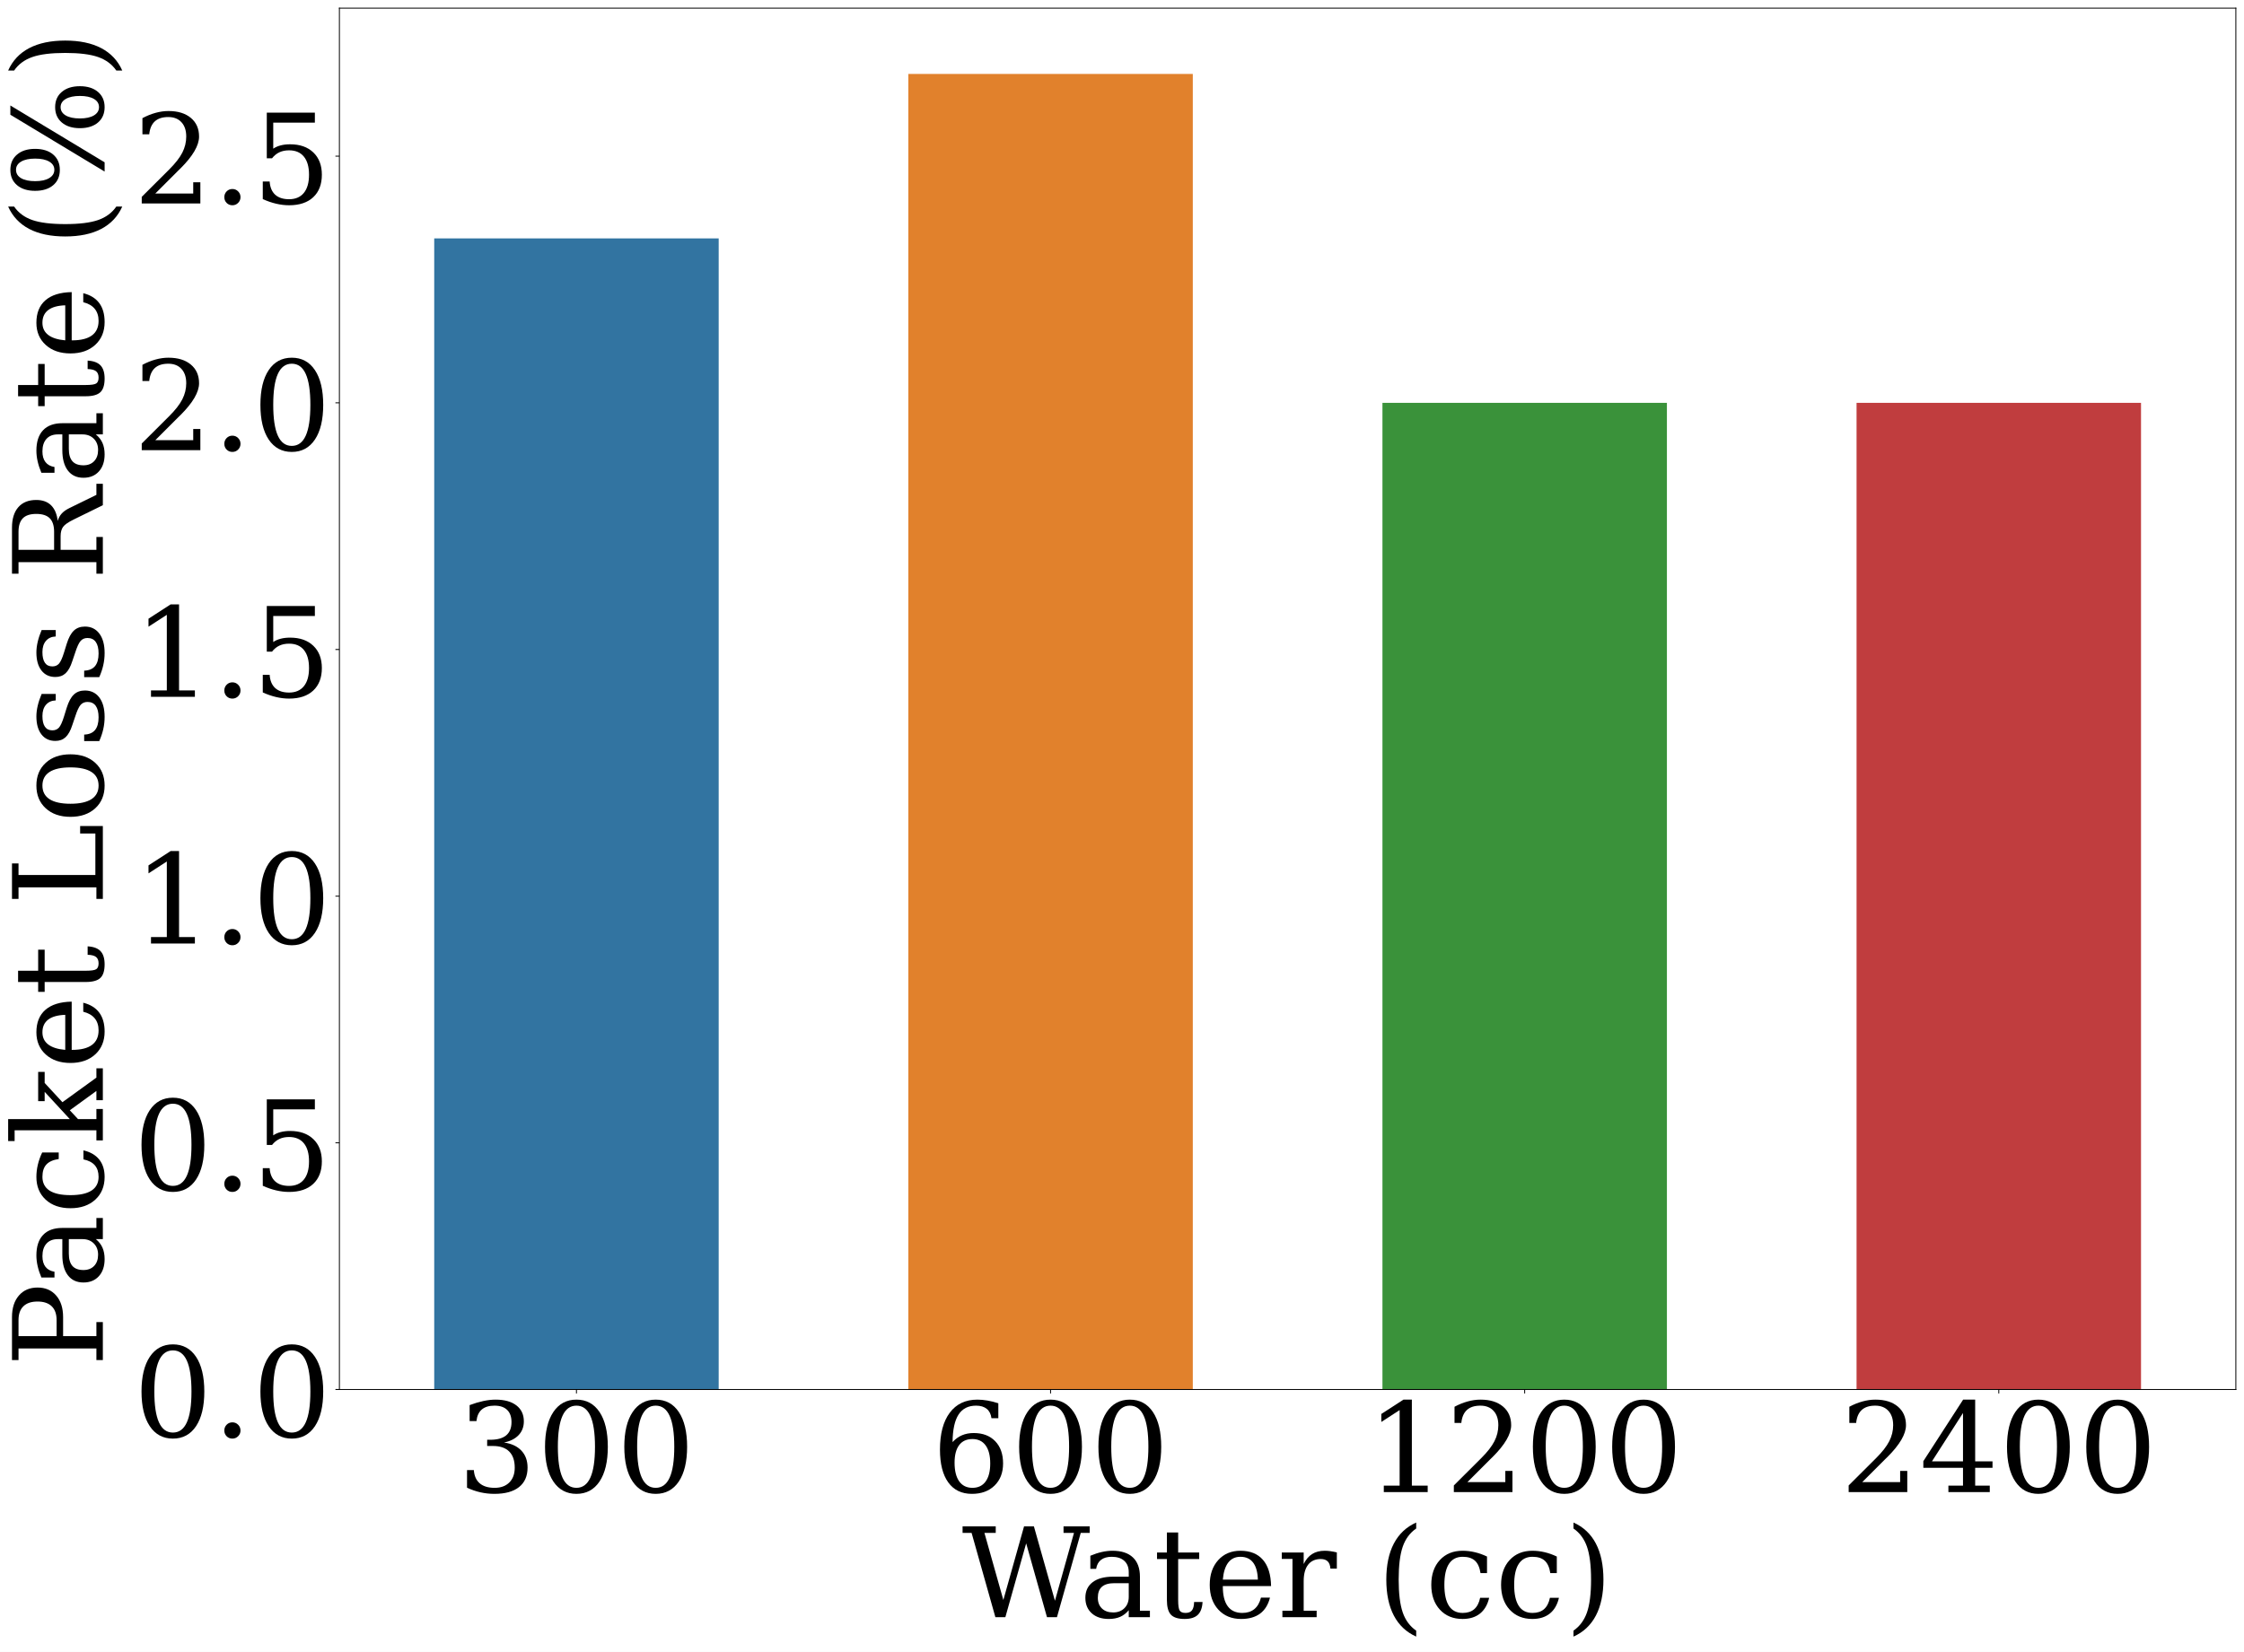
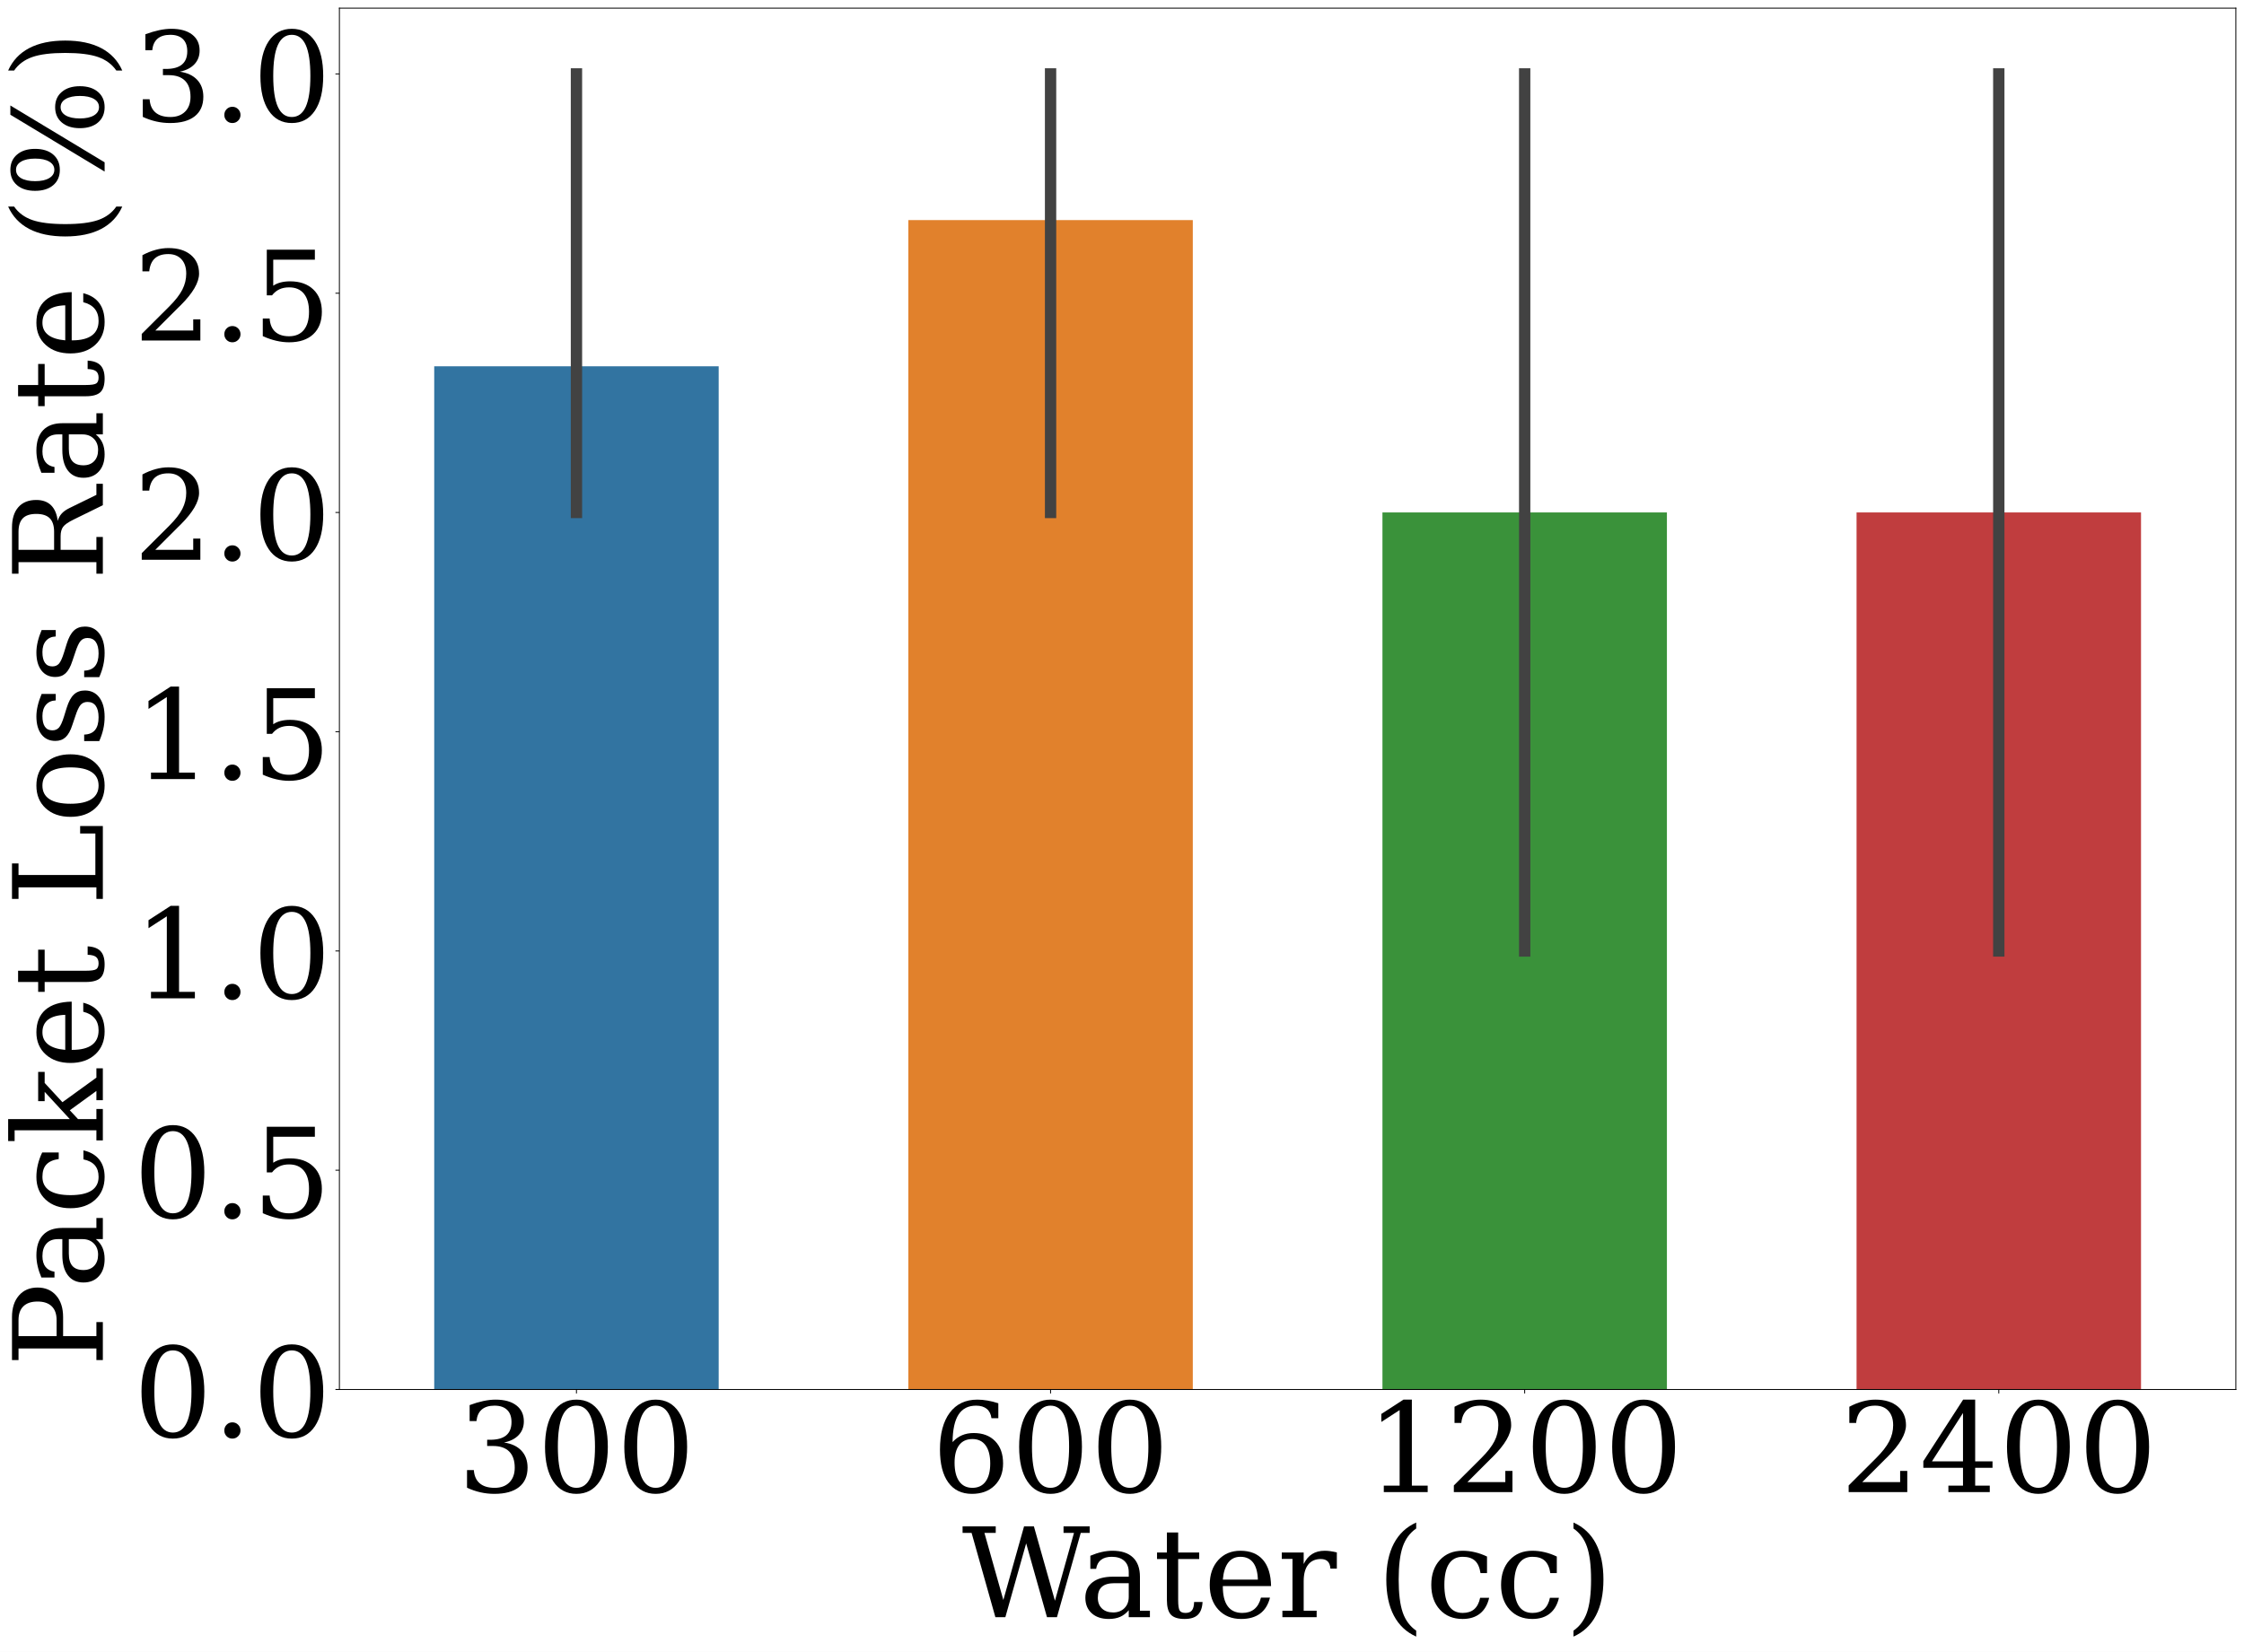
<svg xmlns="http://www.w3.org/2000/svg" xmlns:xlink="http://www.w3.org/1999/xlink" width="1980.794pt" height="1457.999pt" viewBox="0 0 1980.794 1457.999" version="1.1">
  <defs>
    <style type="text/css">*{stroke-linejoin: round; stroke-linecap: butt}</style>
  </defs>
  <g id="figure_1">
    <g id="patch_1">
      <path d="M 0 1457.999  L 1980.794 1457.999  L 1980.794 0  L 0 0  z " style="fill: #ffffff; stroke: #ffffff; stroke-linejoin: miter" />
    </g>
    <g id="axes_1">
      <g id="patch_2">
        <path d="M 299.594 1226.88  L 1973.594 1226.88  L 1973.594 7.2  L 299.594 7.2  z " style="fill: #ffffff" />
      </g>
      <g id="patch_3">
-         <path d="M 383.294 1226.88  L 634.394 1226.88  L 634.394 210.48  L 383.294 210.48  z " clip-path="url(#pc495e01b02)" style="fill: #3274a1" />
+         <path d="M 383.294 1226.88  L 634.394 1226.88  L 634.394 323.413  L 383.294 323.413  z " clip-path="url(#p77068e3b8b)" style="fill: #3274a1" />
      </g>
      <g id="patch_4">
-         <path d="M 801.794 1226.88  L 1052.894 1226.88  L 1052.894 65.28  L 801.794 65.28  z " clip-path="url(#pc495e01b02)" style="fill: #e1812c" />
+         <path d="M 801.794 1226.88  L 1052.894 1226.88  L 1052.894 194.347  L 801.794 194.347  z " clip-path="url(#p77068e3b8b)" style="fill: #e1812c" />
      </g>
      <g id="patch_5">
-         <path d="M 1220.294 1226.88  L 1471.394 1226.88  L 1471.394 355.68  L 1220.294 355.68  z " clip-path="url(#pc495e01b02)" style="fill: #3a923a" />
+         <path d="M 1220.294 1226.88  L 1471.394 1226.88  L 1471.394 452.48  L 1220.294 452.48  z " clip-path="url(#p77068e3b8b)" style="fill: #3a923a" />
      </g>
      <g id="patch_6">
-         <path d="M 1638.794 1226.88  L 1889.894 1226.88  L 1889.894 355.68  L 1638.794 355.68  z " clip-path="url(#pc495e01b02)" style="fill: #c03d3e" />
+         <path d="M 1638.794 1226.88  L 1889.894 1226.88  L 1889.894 452.48  L 1638.794 452.48  z " clip-path="url(#p77068e3b8b)" style="fill: #c03d3e" />
      </g>
      <g id="matplotlib.axis_1">
        <g id="xtick_1">
          <g id="line2d_1">
            <defs>
-               <path id="m1edcc79d58" d="M 0 0  L 0 3.5  " style="stroke: #000000; stroke-width: 0.8" />
+               <path id="mae6fd7e2e4" d="M 0 0  L 0 3.5  " style="stroke: #000000; stroke-width: 0.8" />
            </defs>
            <g>
-               <use xlink:href="#m1edcc79d58" x="508.844" y="1226.88" style="stroke: #000000; stroke-width: 0.8" />
+               <use xlink:href="#mae6fd7e2e4" x="508.844" y="1226.88" style="stroke: #000000; stroke-width: 0.8" />
            </g>
          </g>
          <g id="text_1">
            <g transform="translate(403.8625 1317.463) scale(1.1 -1.1)">
              <defs>
                <path id="DejaVuSerif-33" d="M 622 4469  Q 988 4606 1323 4678  Q 1659 4750 1953 4750  Q 2638 4750 3022 4454  Q 3406 4159 3406 3634  Q 3406 3213 3140 2930  Q 2875 2647 2388 2547  Q 2963 2466 3280 2130  Q 3597 1794 3597 1259  Q 3597 606 3158 257  Q 2719 -91 1894 -91  Q 1528 -91 1179 -12  Q 831 66 488 225  L 488 1131  L 838 1131  Q 869 681 1141 450  Q 1413 219 1906 219  Q 2384 219 2661 495  Q 2938 772 2938 1253  Q 2938 1803 2653 2086  Q 2369 2369 1819 2369  L 1522 2369  L 1522 2688  L 1678 2688  Q 2225 2688 2498 2914  Q 2772 3141 2772 3597  Q 2772 4006 2547 4223  Q 2322 4441 1900 4441  Q 1478 4441 1245 4241  Q 1013 4041 972 3647  L 622 3647  L 622 4469  z " transform="scale(0.015625)" />
                <path id="DejaVuSerif-30" d="M 2034 219  Q 2513 219 2750 744  Q 2988 1269 2988 2328  Q 2988 3391 2750 3916  Q 2513 4441 2034 4441  Q 1556 4441 1318 3916  Q 1081 3391 1081 2328  Q 1081 1269 1318 744  Q 1556 219 2034 219  z M 2034 -91  Q 1275 -91 848 546  Q 422 1184 422 2328  Q 422 3475 848 4112  Q 1275 4750 2034 4750  Q 2797 4750 3222 4112  Q 3647 3475 3647 2328  Q 3647 1184 3222 546  Q 2797 -91 2034 -91  z " transform="scale(0.015625)" />
              </defs>
              <use xlink:href="#DejaVuSerif-33" />
              <use xlink:href="#DejaVuSerif-30" x="63.623" />
              <use xlink:href="#DejaVuSerif-30" x="127.246" />
            </g>
          </g>
        </g>
        <g id="xtick_2">
          <g id="line2d_2">
            <g>
-               <use xlink:href="#m1edcc79d58" x="927.344" y="1226.88" style="stroke: #000000; stroke-width: 0.8" />
+               <use xlink:href="#mae6fd7e2e4" x="927.344" y="1226.88" style="stroke: #000000; stroke-width: 0.8" />
            </g>
          </g>
          <g id="text_2">
            <g transform="translate(822.3625 1317.463) scale(1.1 -1.1)">
              <defs>
                <path id="DejaVuSerif-36" d="M 2094 219  Q 2534 219 2771 542  Q 3009 866 3009 1472  Q 3009 2078 2771 2401  Q 2534 2725 2094 2725  Q 1647 2725 1412 2412  Q 1178 2100 1178 1509  Q 1178 888 1415 553  Q 1653 219 2094 219  z M 1075 2569  Q 1288 2803 1556 2918  Q 1825 3034 2163 3034  Q 2859 3034 3264 2615  Q 3669 2197 3669 1472  Q 3669 763 3233 336  Q 2797 -91 2069 -91  Q 1278 -91 853 498  Q 428 1088 428 2181  Q 428 3406 931 4078  Q 1434 4750 2350 4750  Q 2597 4750 2869 4703  Q 3141 4656 3425 4563  L 3425 3794  L 3072 3794  Q 3034 4109 2831 4275  Q 2628 4441 2284 4441  Q 1678 4441 1381 3981  Q 1084 3522 1075 2569  z " transform="scale(0.015625)" />
              </defs>
              <use xlink:href="#DejaVuSerif-36" />
              <use xlink:href="#DejaVuSerif-30" x="63.623" />
              <use xlink:href="#DejaVuSerif-30" x="127.246" />
            </g>
          </g>
        </g>
        <g id="xtick_3">
          <g id="line2d_3">
            <g>
-               <use xlink:href="#m1edcc79d58" x="1345.844" y="1226.88" style="stroke: #000000; stroke-width: 0.8" />
+               <use xlink:href="#mae6fd7e2e4" x="1345.844" y="1226.88" style="stroke: #000000; stroke-width: 0.8" />
            </g>
          </g>
          <g id="text_3">
            <g transform="translate(1205.869 1317.463) scale(1.1 -1.1)">
              <defs>
                <path id="DejaVuSerif-31" d="M 909 0  L 909 331  L 1722 331  L 1722 4213  L 781 3603  L 781 4013  L 1919 4750  L 2350 4750  L 2350 331  L 3163 331  L 3163 0  L 909 0  z " transform="scale(0.015625)" />
                <path id="DejaVuSerif-32" d="M 819 3553  L 469 3553  L 469 4384  Q 803 4563 1142 4656  Q 1481 4750 1806 4750  Q 2534 4750 2956 4397  Q 3378 4044 3378 3438  Q 3378 2753 2422 1800  Q 2347 1728 2309 1691  L 1131 513  L 3078 513  L 3078 1088  L 3444 1088  L 3444 0  L 434 0  L 434 341  L 1850 1753  Q 2319 2222 2519 2614  Q 2719 3006 2719 3438  Q 2719 3909 2473 4175  Q 2228 4441 1797 4441  Q 1350 4441 1106 4219  Q 863 3997 819 3553  z " transform="scale(0.015625)" />
              </defs>
              <use xlink:href="#DejaVuSerif-31" />
              <use xlink:href="#DejaVuSerif-32" x="63.623" />
              <use xlink:href="#DejaVuSerif-30" x="127.246" />
              <use xlink:href="#DejaVuSerif-30" x="190.869" />
            </g>
          </g>
        </g>
        <g id="xtick_4">
          <g id="line2d_4">
            <g>
-               <use xlink:href="#m1edcc79d58" x="1764.344" y="1226.88" style="stroke: #000000; stroke-width: 0.8" />
+               <use xlink:href="#mae6fd7e2e4" x="1764.344" y="1226.88" style="stroke: #000000; stroke-width: 0.8" />
            </g>
          </g>
          <g id="text_4">
            <g transform="translate(1624.369 1317.463) scale(1.1 -1.1)">
              <defs>
                <path id="DejaVuSerif-34" d="M 2234 1581  L 2234 4063  L 641 1581  L 2234 1581  z M 3609 0  L 1484 0  L 1484 331  L 2234 331  L 2234 1247  L 197 1247  L 197 1588  L 2241 4750  L 2859 4750  L 2859 1581  L 3750 1581  L 3750 1247  L 2859 1247  L 2859 331  L 3609 331  L 3609 0  z " transform="scale(0.015625)" />
              </defs>
              <use xlink:href="#DejaVuSerif-32" />
              <use xlink:href="#DejaVuSerif-34" x="63.623" />
              <use xlink:href="#DejaVuSerif-30" x="127.246" />
              <use xlink:href="#DejaVuSerif-30" x="190.869" />
            </g>
          </g>
        </g>
        <g id="text_5">
          <g transform="translate(849.1414 1427.922) scale(1.1 -1.1)">
            <defs>
              <path id="DejaVuSerif-57" d="M 4878 0  L 4366 0  L 3297 3794  L 2228 0  L 1716 0  L 494 4331  L 31 4331  L 31 4666  L 1734 4666  L 1734 4331  L 1153 4331  L 2125 884  L 3188 4666  L 3694 4666  L 4775 844  L 5753 4331  L 5216 4331  L 5216 4666  L 6559 4666  L 6559 4331  L 6100 4331  L 4878 0  z " transform="scale(0.015625)" />
              <path id="DejaVuSerif-61" d="M 2547 1044  L 2547 1747  L 1806 1747  Q 1378 1747 1168 1562  Q 959 1378 959 997  Q 959 650 1171 447  Q 1384 244 1747 244  Q 2106 244 2326 466  Q 2547 688 2547 1044  z M 3122 2075  L 3122 331  L 3634 331  L 3634 0  L 2547 0  L 2547 359  Q 2356 128 2106 18  Q 1856 -91 1522 -91  Q 969 -91 644 203  Q 319 497 319 997  Q 319 1513 691 1797  Q 1063 2081 1741 2081  L 2547 2081  L 2547 2309  Q 2547 2688 2317 2895  Q 2088 3103 1672 3103  Q 1328 3103 1125 2947  Q 922 2791 872 2484  L 575 2484  L 575 3156  Q 875 3284 1158 3348  Q 1441 3413 1709 3413  Q 2400 3413 2761 3070  Q 3122 2728 3122 2075  z " transform="scale(0.015625)" />
              <path id="DejaVuSerif-74" d="M 691 2988  L 184 2988  L 184 3322  L 691 3322  L 691 4353  L 1269 4353  L 1269 3322  L 2350 3322  L 2350 2988  L 1269 2988  L 1269 878  Q 1269 456 1350 337  Q 1431 219 1650 219  Q 1875 219 1978 351  Q 2081 484 2088 781  L 2522 781  Q 2497 328 2275 118  Q 2053 -91 1600 -91  Q 1103 -91 897 129  Q 691 350 691 878  L 691 2988  z " transform="scale(0.015625)" />
              <path id="DejaVuSerif-65" d="M 3469 1600  L 991 1600  L 991 1575  Q 991 903 1244 561  Q 1497 219 1991 219  Q 2369 219 2611 417  Q 2853 616 2950 1006  L 3413 1006  Q 3275 459 2904 184  Q 2534 -91 1931 -91  Q 1203 -91 761 389  Q 319 869 319 1663  Q 319 2450 753 2931  Q 1188 3413 1894 3413  Q 2647 3413 3050 2948  Q 3453 2484 3469 1600  z M 2791 1931  Q 2772 2513 2545 2808  Q 2319 3103 1894 3103  Q 1497 3103 1269 2806  Q 1041 2509 991 1931  L 2791 1931  z " transform="scale(0.015625)" />
              <path id="DejaVuSerif-72" d="M 3059 3328  L 3059 2497  L 2728 2497  Q 2713 2744 2591 2866  Q 2469 2988 2234 2988  Q 1809 2988 1582 2694  Q 1356 2400 1356 1850  L 1356 331  L 2022 331  L 2022 0  L 263 0  L 263 331  L 781 331  L 781 2994  L 231 2994  L 231 3322  L 1356 3322  L 1356 2731  Q 1525 3078 1790 3245  Q 2056 3413 2438 3413  Q 2578 3413 2733 3391  Q 2888 3369 3059 3328  z " transform="scale(0.015625)" />
              <path id="DejaVuSerif-20" transform="scale(0.015625)" />
              <path id="DejaVuSerif-28" d="M 2041 -997  Q 1281 -656 893 83  Q 506 822 506 1931  Q 506 3044 893 3783  Q 1281 4522 2041 4863  L 2041 4556  Q 1559 4225 1350 3623  Q 1141 3022 1141 1931  Q 1141 844 1350 242  Q 1559 -359 2041 -691  L 2041 -997  z " transform="scale(0.015625)" />
              <path id="DejaVuSerif-63" d="M 3291 997  Q 3169 466 2822 187  Q 2475 -91 1925 -91  Q 1200 -91 759 389  Q 319 869 319 1663  Q 319 2459 759 2936  Q 1200 3413 1925 3413  Q 2241 3413 2553 3339  Q 2866 3266 3181 3116  L 3181 2266  L 2847 2266  Q 2781 2703 2561 2903  Q 2341 3103 1931 3103  Q 1466 3103 1228 2742  Q 991 2381 991 1663  Q 991 944 1227 581  Q 1463 219 1931 219  Q 2303 219 2525 412  Q 2747 606 2828 997  L 3291 997  z " transform="scale(0.015625)" />
              <path id="DejaVuSerif-29" d="M 453 -997  L 453 -691  Q 934 -359 1145 242  Q 1356 844 1356 1931  Q 1356 3022 1145 3623  Q 934 4225 453 4556  L 453 4863  Q 1216 4522 1603 3783  Q 1991 3044 1991 1931  Q 1991 822 1603 83  Q 1216 -656 453 -997  z " transform="scale(0.015625)" />
            </defs>
            <use xlink:href="#DejaVuSerif-57" />
            <use xlink:href="#DejaVuSerif-61" x="94.033" />
            <use xlink:href="#DejaVuSerif-74" x="153.652" />
            <use xlink:href="#DejaVuSerif-65" x="193.838" />
            <use xlink:href="#DejaVuSerif-72" x="253.018" />
            <use xlink:href="#DejaVuSerif-20" x="300.82" />
            <use xlink:href="#DejaVuSerif-28" x="332.607" />
            <use xlink:href="#DejaVuSerif-63" x="371.621" />
            <use xlink:href="#DejaVuSerif-63" x="427.627" />
            <use xlink:href="#DejaVuSerif-29" x="483.633" />
          </g>
        </g>
      </g>
      <g id="matplotlib.axis_2">
        <g id="ytick_1">
          <g id="line2d_5">
            <defs>
-               <path id="m234f10d3a0" d="M 0 0  L -3.5 0  " style="stroke: #000000; stroke-width: 0.8" />
+               <path id="m047c6ff7c5" d="M 0 0  L -3.5 0  " style="stroke: #000000; stroke-width: 0.8" />
            </defs>
            <g>
-               <use xlink:href="#m234f10d3a0" x="299.594" y="1226.88" style="stroke: #000000; stroke-width: 0.8" />
+               <use xlink:href="#m047c6ff7c5" x="299.594" y="1226.88" style="stroke: #000000; stroke-width: 0.8" />
            </g>
          </g>
          <g id="text_6">
            <g transform="translate(117.6594 1268.671) scale(1.1 -1.1)">
              <defs>
                <path id="DejaVuSerif-2e" d="M 603 325  Q 603 500 722 622  Q 841 744 1019 744  Q 1191 744 1312 622  Q 1434 500 1434 325  Q 1434 153 1312 31  Q 1191 -91 1019 -91  Q 841 -91 722 29  Q 603 150 603 325  z " transform="scale(0.015625)" />
              </defs>
              <use xlink:href="#DejaVuSerif-30" />
              <use xlink:href="#DejaVuSerif-2e" x="63.623" />
              <use xlink:href="#DejaVuSerif-30" x="95.41" />
            </g>
          </g>
        </g>
        <g id="ytick_2">
          <g id="line2d_6">
            <g>
-               <use xlink:href="#m234f10d3a0" x="299.594" y="1009.08" style="stroke: #000000; stroke-width: 0.8" />
+               <use xlink:href="#m047c6ff7c5" x="299.594" y="1033.28" style="stroke: #000000; stroke-width: 0.8" />
            </g>
          </g>
          <g id="text_7">
-             <g transform="translate(117.6594 1050.871) scale(1.1 -1.1)">
+             <g transform="translate(117.6594 1075.071) scale(1.1 -1.1)">
              <defs>
                <path id="DejaVuSerif-35" d="M 3219 4666  L 3219 4153  L 1081 4153  L 1081 2816  Q 1244 2928 1461 2984  Q 1678 3041 1947 3041  Q 2703 3041 3140 2622  Q 3578 2203 3578 1478  Q 3578 738 3136 323  Q 2694 -91 1894 -91  Q 1572 -91 1234 -12  Q 897 66 544 225  L 544 1131  L 897 1131  Q 925 688 1179 453  Q 1434 219 1894 219  Q 2388 219 2653 544  Q 2919 869 2919 1478  Q 2919 2084 2655 2407  Q 2391 2731 1894 2731  Q 1613 2731 1398 2631  Q 1184 2531 1019 2322  L 750 2322  L 750 4666  L 3219 4666  z " transform="scale(0.015625)" />
              </defs>
              <use xlink:href="#DejaVuSerif-30" />
              <use xlink:href="#DejaVuSerif-2e" x="63.623" />
              <use xlink:href="#DejaVuSerif-35" x="95.41" />
            </g>
          </g>
        </g>
        <g id="ytick_3">
          <g id="line2d_7">
            <g>
-               <use xlink:href="#m234f10d3a0" x="299.594" y="791.28" style="stroke: #000000; stroke-width: 0.8" />
+               <use xlink:href="#m047c6ff7c5" x="299.594" y="839.68" style="stroke: #000000; stroke-width: 0.8" />
            </g>
          </g>
          <g id="text_8">
-             <g transform="translate(117.6594 833.0714) scale(1.1 -1.1)">
+             <g transform="translate(117.6594 881.4714) scale(1.1 -1.1)">
              <use xlink:href="#DejaVuSerif-31" />
              <use xlink:href="#DejaVuSerif-2e" x="63.623" />
              <use xlink:href="#DejaVuSerif-30" x="95.41" />
            </g>
          </g>
        </g>
        <g id="ytick_4">
          <g id="line2d_8">
            <g>
-               <use xlink:href="#m234f10d3a0" x="299.594" y="573.48" style="stroke: #000000; stroke-width: 0.8" />
+               <use xlink:href="#m047c6ff7c5" x="299.594" y="646.08" style="stroke: #000000; stroke-width: 0.8" />
            </g>
          </g>
          <g id="text_9">
-             <g transform="translate(117.6594 615.2714) scale(1.1 -1.1)">
+             <g transform="translate(117.6594 687.8714) scale(1.1 -1.1)">
              <use xlink:href="#DejaVuSerif-31" />
              <use xlink:href="#DejaVuSerif-2e" x="63.623" />
              <use xlink:href="#DejaVuSerif-35" x="95.41" />
            </g>
          </g>
        </g>
        <g id="ytick_5">
          <g id="line2d_9">
            <g>
-               <use xlink:href="#m234f10d3a0" x="299.594" y="355.68" style="stroke: #000000; stroke-width: 0.8" />
+               <use xlink:href="#m047c6ff7c5" x="299.594" y="452.48" style="stroke: #000000; stroke-width: 0.8" />
            </g>
          </g>
          <g id="text_10">
-             <g transform="translate(117.6594 397.4714) scale(1.1 -1.1)">
+             <g transform="translate(117.6594 494.2714) scale(1.1 -1.1)">
              <use xlink:href="#DejaVuSerif-32" />
              <use xlink:href="#DejaVuSerif-2e" x="63.623" />
              <use xlink:href="#DejaVuSerif-30" x="95.41" />
            </g>
          </g>
        </g>
        <g id="ytick_6">
          <g id="line2d_10">
            <g>
-               <use xlink:href="#m234f10d3a0" x="299.594" y="137.88" style="stroke: #000000; stroke-width: 0.8" />
+               <use xlink:href="#m047c6ff7c5" x="299.594" y="258.88" style="stroke: #000000; stroke-width: 0.8" />
            </g>
          </g>
          <g id="text_11">
-             <g transform="translate(117.6594 179.6714) scale(1.1 -1.1)">
+             <g transform="translate(117.6594 300.6714) scale(1.1 -1.1)">
              <use xlink:href="#DejaVuSerif-32" />
              <use xlink:href="#DejaVuSerif-2e" x="63.623" />
              <use xlink:href="#DejaVuSerif-35" x="95.41" />
            </g>
          </g>
        </g>
-         <g id="text_12">
+         <g id="ytick_7">
+           <g id="line2d_11">
+             <g>
+               <use xlink:href="#m047c6ff7c5" x="299.594" y="65.28" style="stroke: #000000; stroke-width: 0.8" />
+             </g>
+           </g>
+           <g id="text_12">
+             <g transform="translate(117.6594 107.0714) scale(1.1 -1.1)">
+               <use xlink:href="#DejaVuSerif-33" />
+               <use xlink:href="#DejaVuSerif-2e" x="63.623" />
+               <use xlink:href="#DejaVuSerif-30" x="95.41" />
+             </g>
+           </g>
+         </g>
+         <g id="text_13">
          <g transform="translate(90.78281 1206.941) rotate(-90) scale(1.1 -1.1)">
            <defs>
              <path id="DejaVuSerif-50" d="M 1581 2375  L 2406 2375  Q 2872 2375 3115 2626  Q 3359 2878 3359 3353  Q 3359 3831 3115 4081  Q 2872 4331 2406 4331  L 1581 4331  L 1581 2375  z M 353 0  L 353 331  L 947 331  L 947 4331  L 353 4331  L 353 4666  L 2559 4666  Q 3259 4666 3668 4311  Q 4078 3956 4078 3353  Q 4078 2753 3668 2397  Q 3259 2041 2559 2041  L 1581 2041  L 1581 331  L 2303 331  L 2303 0  L 353 0  z " transform="scale(0.015625)" />
              <path id="DejaVuSerif-6b" d="M 1831 0  L 219 0  L 219 331  L 738 331  L 738 4531  L 184 4531  L 184 4863  L 1313 4863  L 1313 1697  L 2713 2988  L 2234 2988  L 2234 3322  L 3738 3322  L 3738 2988  L 3169 2988  L 2181 2075  L 3444 331  L 3922 331  L 3922 0  L 2284 0  L 2284 331  L 2759 331  L 1766 1697  L 1313 1275  L 1313 331  L 1831 331  L 1831 0  z " transform="scale(0.015625)" />
              <path id="DejaVuSerif-4c" d="M 353 0  L 353 331  L 947 331  L 947 4331  L 353 4331  L 353 4666  L 2175 4666  L 2175 4331  L 1581 4331  L 1581 384  L 3713 384  L 3713 1166  L 4097 1166  L 4097 0  L 353 0  z " transform="scale(0.015625)" />
              <path id="DejaVuSerif-6f" d="M 1925 219  Q 2388 219 2623 584  Q 2859 950 2859 1663  Q 2859 2375 2623 2739  Q 2388 3103 1925 3103  Q 1463 3103 1227 2739  Q 991 2375 991 1663  Q 991 950 1228 584  Q 1466 219 1925 219  z M 1925 -91  Q 1200 -91 759 389  Q 319 869 319 1663  Q 319 2456 758 2934  Q 1197 3413 1925 3413  Q 2653 3413 3092 2934  Q 3531 2456 3531 1663  Q 3531 869 3092 389  Q 2653 -91 1925 -91  z " transform="scale(0.015625)" />
              <path id="DejaVuSerif-73" d="M 359 184  L 359 959  L 691 959  Q 703 588 923 403  Q 1144 219 1575 219  Q 1963 219 2166 364  Q 2369 509 2369 788  Q 2369 1006 2220 1140  Q 2072 1275 1594 1428  L 1178 1569  Q 750 1706 558 1912  Q 366 2119 366 2438  Q 366 2894 700 3153  Q 1034 3413 1625 3413  Q 1888 3413 2178 3344  Q 2469 3275 2778 3144  L 2778 2419  L 2447 2419  Q 2434 2741 2221 2922  Q 2009 3103 1644 3103  Q 1281 3103 1095 2975  Q 909 2847 909 2591  Q 909 2381 1050 2254  Q 1191 2128 1613 1997  L 2069 1856  Q 2541 1709 2748 1489  Q 2956 1269 2956 922  Q 2956 450 2595 179  Q 2234 -91 1600 -91  Q 1278 -91 972 -22  Q 666 47 359 184  z " transform="scale(0.015625)" />
              <path id="DejaVuSerif-52" d="M 3066 2316  Q 3284 2256 3442 2114  Q 3600 1972 3725 1716  L 4403 331  L 4972 331  L 4972 0  L 3872 0  L 3144 1484  Q 2934 1916 2759 2042  Q 2584 2169 2278 2169  L 1581 2169  L 1581 331  L 2241 331  L 2241 0  L 353 0  L 353 331  L 947 331  L 947 4331  L 353 4331  L 353 4666  L 2719 4666  Q 3400 4666 3770 4341  Q 4141 4016 4141 3419  Q 4141 2938 3870 2661  Q 3600 2384 3066 2316  z M 1581 2503  L 2503 2503  Q 2975 2503 3200 2726  Q 3425 2950 3425 3419  Q 3425 3888 3200 4109  Q 2975 4331 2503 4331  L 1581 4331  L 1581 2503  z " transform="scale(0.015625)" />
              <path id="DejaVuSerif-25" d="M 1434 4459  Q 1159 4459 1004 4200  Q 850 3941 850 3475  Q 850 3016 1008 2753  Q 1166 2491 1434 2491  Q 1700 2491 1854 2752  Q 2009 3013 2009 3475  Q 2009 3938 1854 4198  Q 1700 4459 1434 4459  z M 4653 2169  Q 4381 2169 4226 1906  Q 4072 1644 4072 1178  Q 4072 719 4228 458  Q 4384 197 4653 197  Q 4922 197 5075 458  Q 5228 719 5228 1178  Q 5228 1641 5073 1905  Q 4919 2169 4653 2169  z M 4653 2450  Q 5147 2450 5437 2106  Q 5728 1763 5728 1178  Q 5728 594 5436 251  Q 5144 -91 4653 -91  Q 4153 -91 3862 251  Q 3572 594 3572 1178  Q 3572 1766 3864 2108  Q 4156 2450 4653 2450  z M 4263 4750  L 4738 4750  L 1819 -91  L 1344 -91  L 4263 4750  z M 1428 4750  Q 1922 4750 2215 4408  Q 2509 4066 2509 3481  Q 2509 2891 2217 2550  Q 1925 2209 1428 2209  Q 931 2209 642 2551  Q 353 2894 353 3481  Q 353 4063 643 4406  Q 934 4750 1428 4750  z " transform="scale(0.015625)" />
            </defs>
            <use xlink:href="#DejaVuSerif-50" />
            <use xlink:href="#DejaVuSerif-61" x="62.785" />
            <use xlink:href="#DejaVuSerif-63" x="122.404" />
            <use xlink:href="#DejaVuSerif-6b" x="178.41" />
            <use xlink:href="#DejaVuSerif-65" x="239.006" />
            <use xlink:href="#DejaVuSerif-74" x="298.186" />
            <use xlink:href="#DejaVuSerif-20" x="338.371" />
            <use xlink:href="#DejaVuSerif-4c" x="370.158" />
            <use xlink:href="#DejaVuSerif-6f" x="436.564" />
            <use xlink:href="#DejaVuSerif-73" x="496.77" />
            <use xlink:href="#DejaVuSerif-73" x="548.088" />
            <use xlink:href="#DejaVuSerif-20" x="599.406" />
            <use xlink:href="#DejaVuSerif-52" x="631.193" />
            <use xlink:href="#DejaVuSerif-61" x="708.736" />
            <use xlink:href="#DejaVuSerif-74" x="768.355" />
            <use xlink:href="#DejaVuSerif-65" x="808.541" />
            <use xlink:href="#DejaVuSerif-20" x="867.721" />
            <use xlink:href="#DejaVuSerif-28" x="899.508" />
            <use xlink:href="#DejaVuSerif-25" x="938.521" />
            <use xlink:href="#DejaVuSerif-29" x="1033.541" />
          </g>
        </g>
      </g>
-       <g id="line2d_11">
-         <path clip-path="url(#pc495e01b02)" style="fill: none; stroke: #424242; stroke-width: 10; stroke-linecap: square" />
-       </g>
      <g id="line2d_12">
-         <path clip-path="url(#pc495e01b02)" style="fill: none; stroke: #424242; stroke-width: 10; stroke-linecap: square" />
+         <path d="M 508.844 452.48  L 508.844 65.28  " clip-path="url(#p77068e3b8b)" style="fill: none; stroke: #424242; stroke-width: 10; stroke-linecap: square" />
      </g>
      <g id="line2d_13">
-         <path clip-path="url(#pc495e01b02)" style="fill: none; stroke: #424242; stroke-width: 10; stroke-linecap: square" />
+         <path d="M 927.344 452.48  L 927.344 65.28  " clip-path="url(#p77068e3b8b)" style="fill: none; stroke: #424242; stroke-width: 10; stroke-linecap: square" />
      </g>
      <g id="line2d_14">
-         <path clip-path="url(#pc495e01b02)" style="fill: none; stroke: #424242; stroke-width: 10; stroke-linecap: square" />
+         <path d="M 1345.844 839.68  L 1345.844 65.28  " clip-path="url(#p77068e3b8b)" style="fill: none; stroke: #424242; stroke-width: 10; stroke-linecap: square" />
+       </g>
+       <g id="line2d_15">
+         <path d="M 1764.344 839.68  L 1764.344 65.28  " clip-path="url(#p77068e3b8b)" style="fill: none; stroke: #424242; stroke-width: 10; stroke-linecap: square" />
      </g>
      <g id="patch_7">
        <path d="M 299.594 1226.88  L 299.594 7.2  " style="fill: none; stroke: #000000; stroke-width: 0.8; stroke-linejoin: miter; stroke-linecap: square" />
      </g>
      <g id="patch_8">
        <path d="M 1973.594 1226.88  L 1973.594 7.2  " style="fill: none; stroke: #000000; stroke-width: 0.8; stroke-linejoin: miter; stroke-linecap: square" />
      </g>
      <g id="patch_9">
        <path d="M 299.594 1226.88  L 1973.594 1226.88  " style="fill: none; stroke: #000000; stroke-width: 0.8; stroke-linejoin: miter; stroke-linecap: square" />
      </g>
      <g id="patch_10">
        <path d="M 299.594 7.2  L 1973.594 7.2  " style="fill: none; stroke: #000000; stroke-width: 0.8; stroke-linejoin: miter; stroke-linecap: square" />
      </g>
    </g>
  </g>
  <defs>
-     <clipPath id="pc495e01b02">
+     <clipPath id="p77068e3b8b">
      <rect x="299.594" y="7.2" width="1674" height="1219.68" />
    </clipPath>
  </defs>
</svg>
